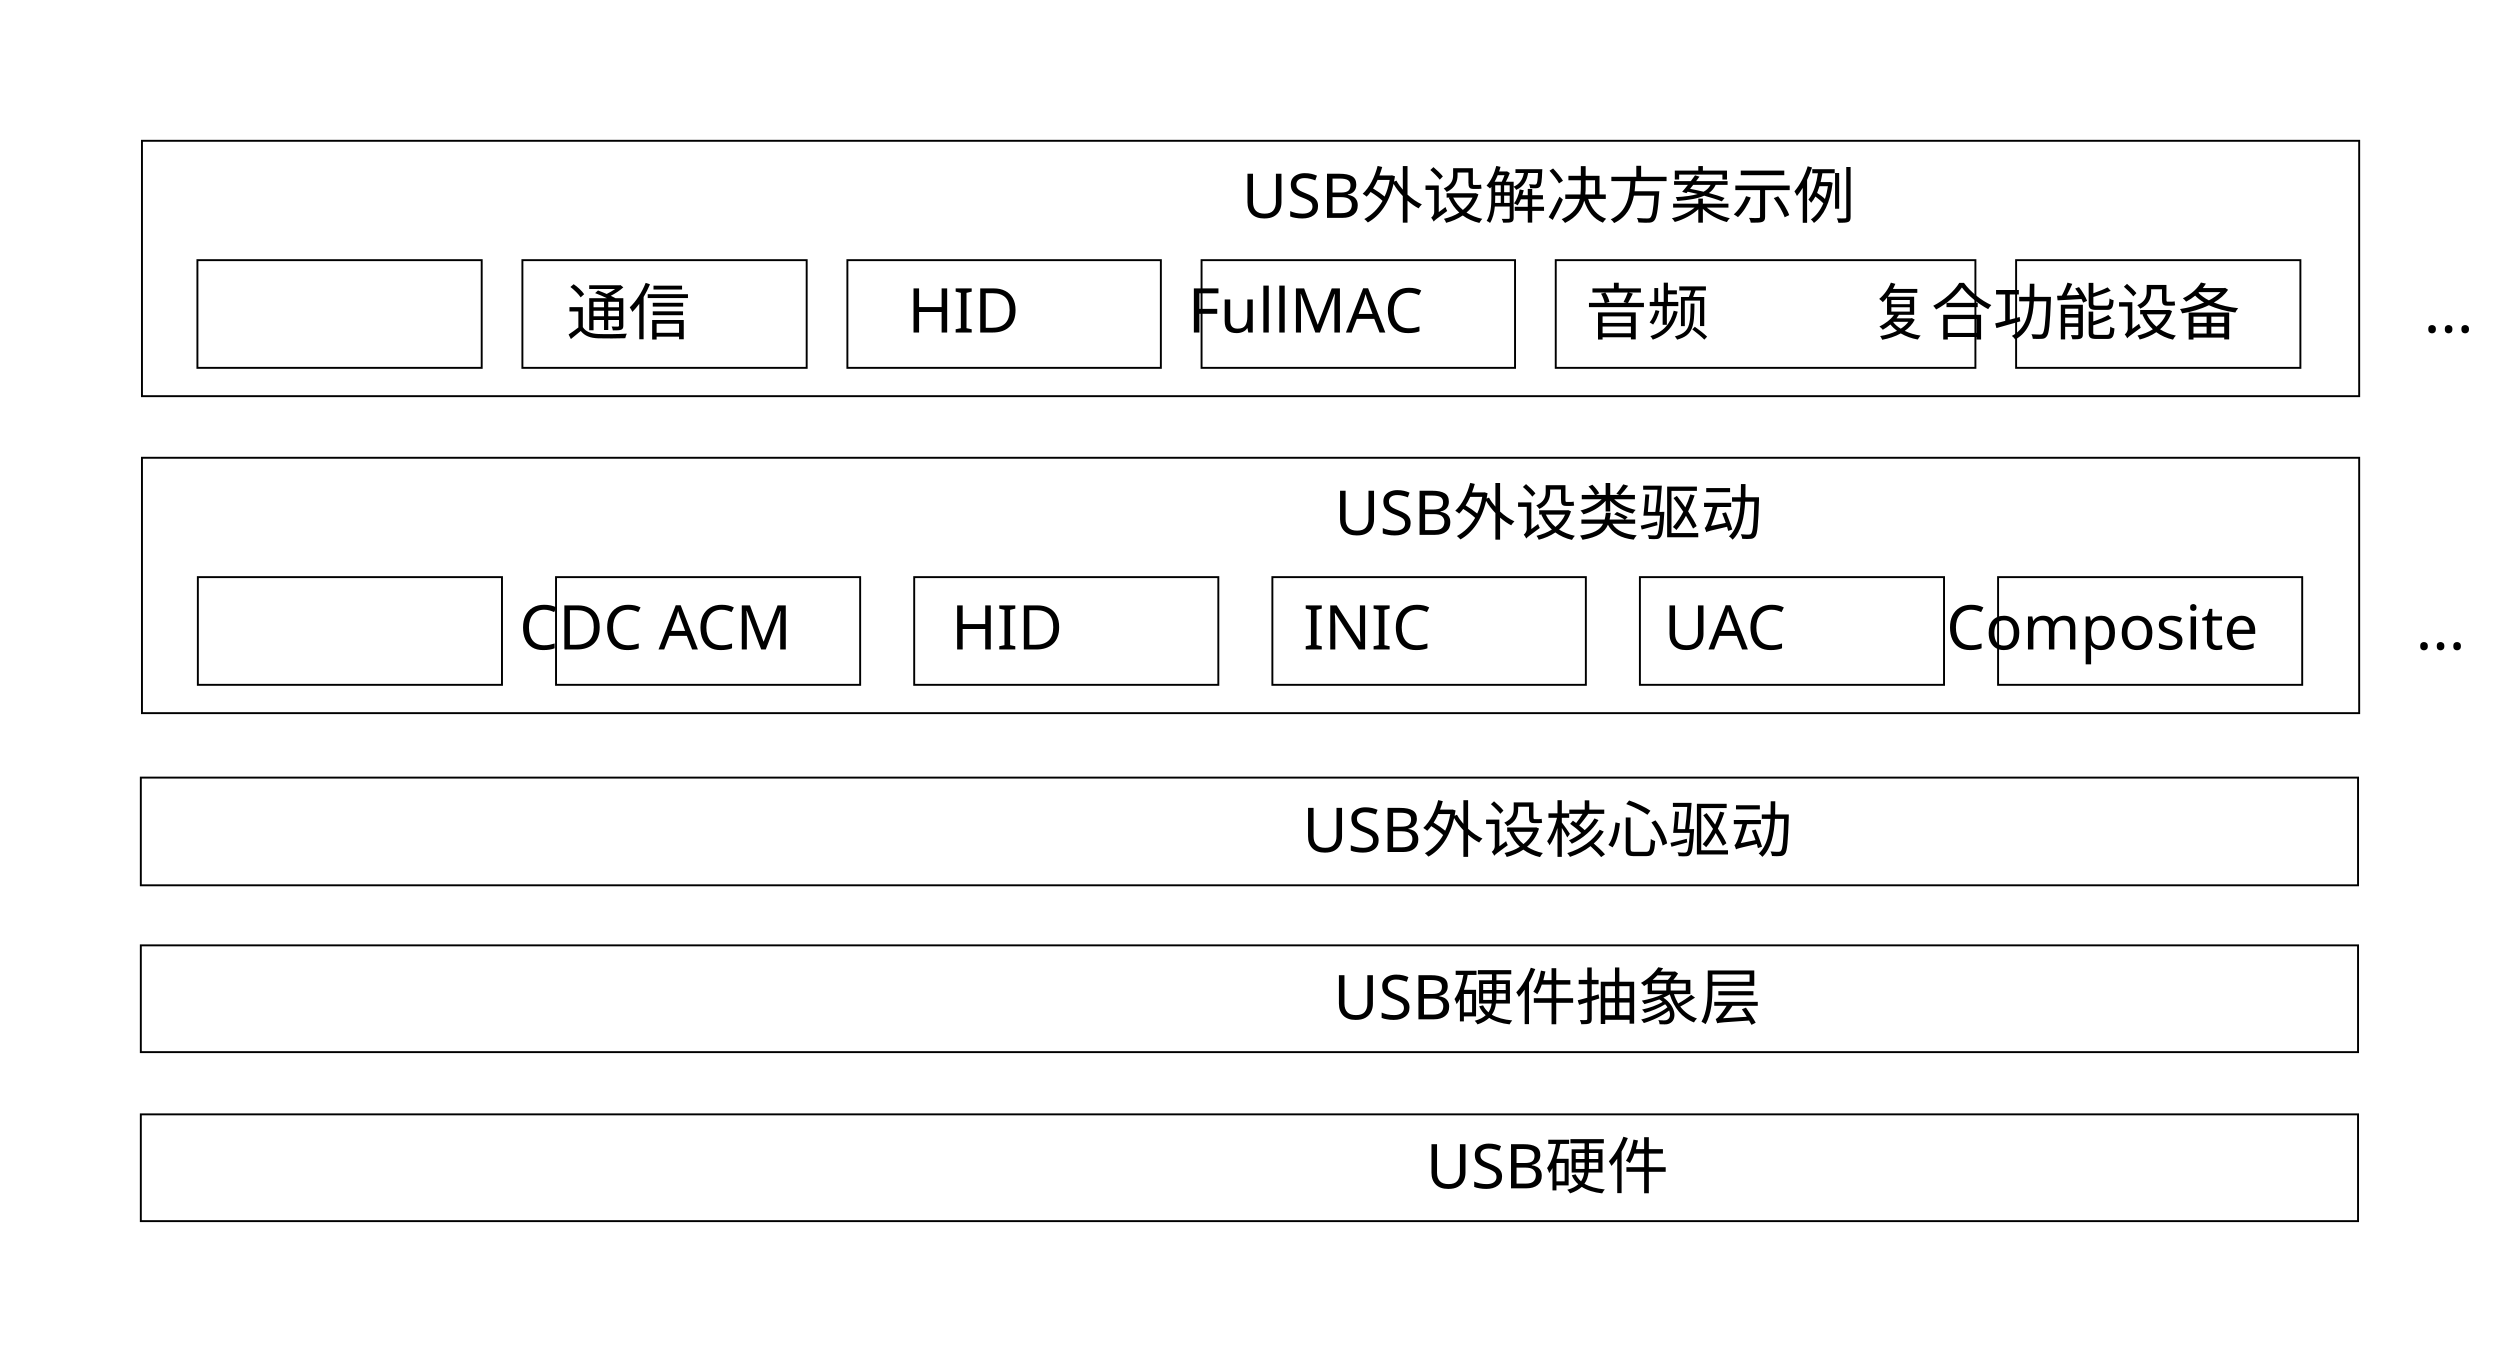
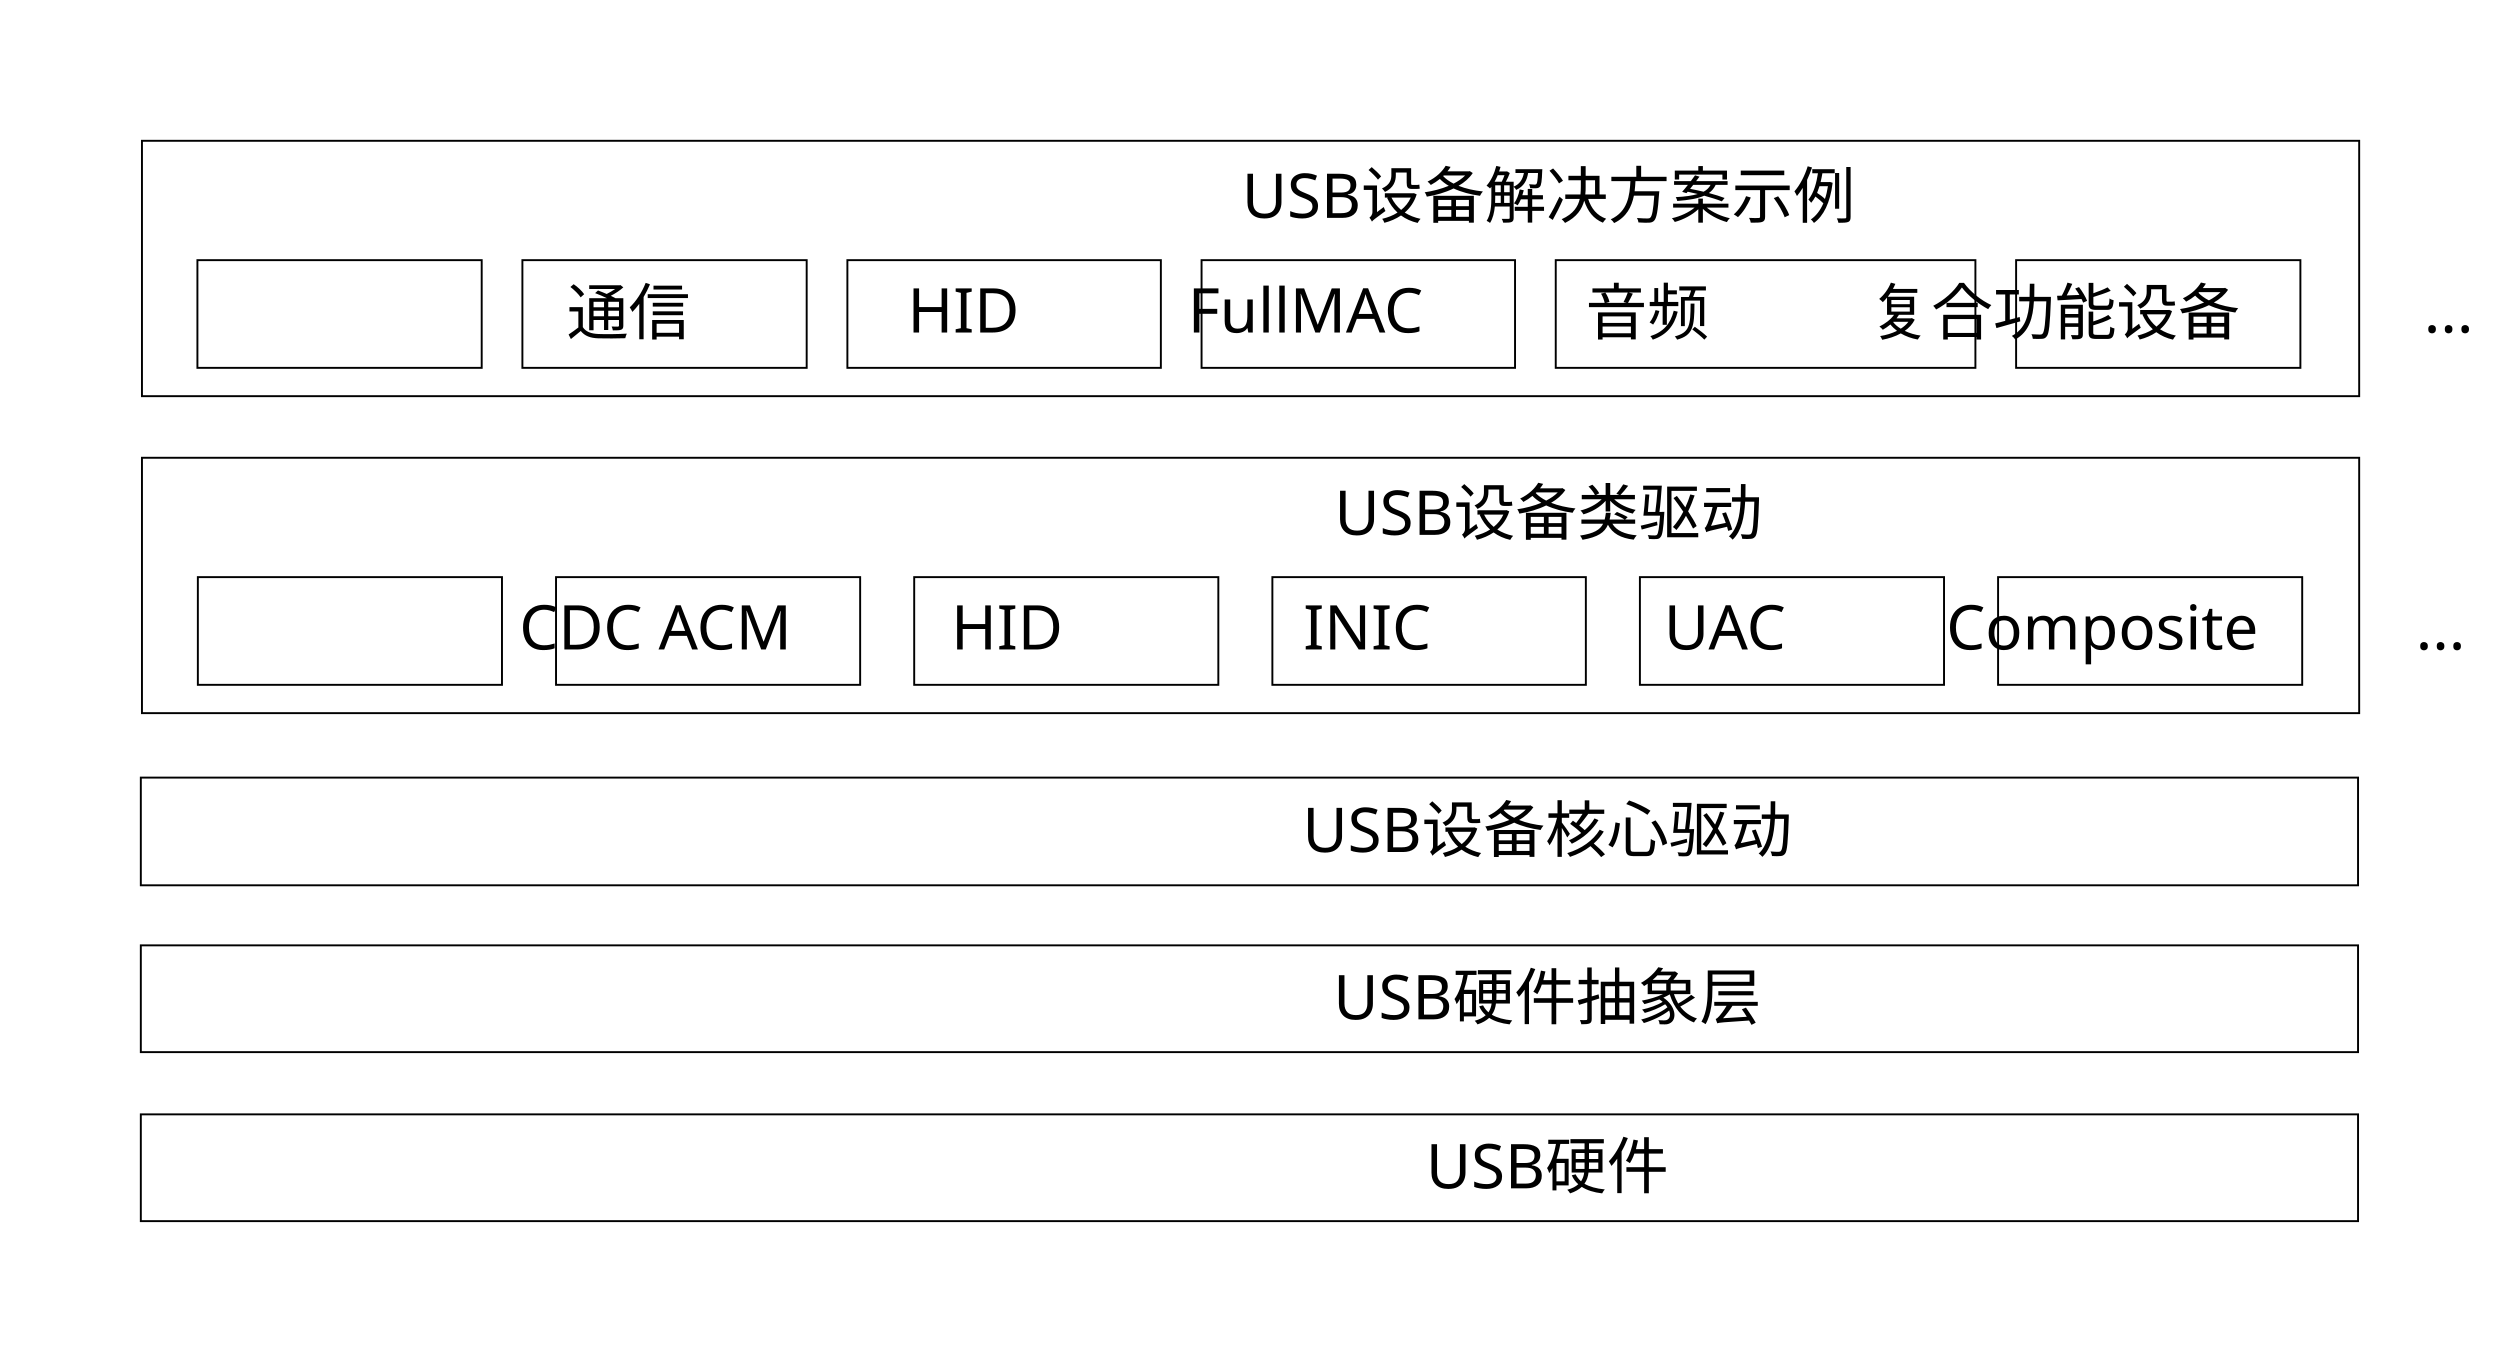
<svg xmlns="http://www.w3.org/2000/svg" xmlns:ns1="http://schemas.microsoft.com/visio/2003/SVGExtensions/" width="4.501in" height="2.452in" viewBox="0 0 324.045 176.533" xml:space="preserve" color-interpolation-filters="sRGB" class="st5">
  <ns1:documentProperties ns1:langID="2052" ns1:metric="true" ns1:viewMarkup="false">
    <ns1:userDefs>
      <ns1:ud ns1:nameU="msvSubprocessMaster" ns1:prompt="" ns1:val="VT4(Rectangle)" />
      <ns1:ud ns1:nameU="msvNoAutoConnect" ns1:val="VT0(1):26" />
    </ns1:userDefs>
  </ns1:documentProperties>
  <style type="text/css">
	
		.st1 {fill:none;stroke:#000000;stroke-width:0.25}
		.st2 {fill:#000000;font-family:Calibri;font-size:0.667em}
		.st3 {font-family:黑体;font-size:1em}
		.st4 {fill:#000000;font-family:黑体;font-size:0.667em}
		.st5 {fill:none;fill-rule:evenodd;font-size:12px;overflow:visible;stroke-linecap:square;stroke-miterlimit:3}
	
	</style>
  <g ns1:mID="0" ns1:index="1" ns1:groupContext="foregroundPage">
    <ns1:userDefs>
      <ns1:ud ns1:nameU="msvThemeOrder" ns1:val="VT0(0):26" />
    </ns1:userDefs>
    <ns1:pageProperties ns1:drawingScale="0.0393701" ns1:pageScale="0.0393701" ns1:drawingUnits="24" ns1:shadowOffsetX="8.50394" ns1:shadowOffsetY="-8.50394" />
    <ns1:layer ns1:name="流程图" ns1:index="0" />
    <g id="shape48-1" ns1:mID="48" ns1:groupContext="shape" ns1:layerMember="0" transform="translate(18.25,-61.7796)">
      <ns1:custProps>
        <ns1:cp ns1:nameU="Cost" ns1:lbl="成本" ns1:prompt="" ns1:type="7" ns1:format="@" ns1:sortKey="" ns1:invis="false" ns1:ask="false" ns1:langID="2052" ns1:cal="0" />
        <ns1:cp ns1:nameU="ProcessNumber" ns1:lbl="进程编号" ns1:prompt="" ns1:type="2" ns1:format="" ns1:sortKey="" ns1:invis="false" ns1:ask="false" ns1:langID="2052" ns1:cal="0" />
        <ns1:cp ns1:nameU="Owner" ns1:lbl="所有者" ns1:prompt="" ns1:type="0" ns1:format="" ns1:sortKey="" ns1:invis="false" ns1:ask="false" ns1:langID="2052" ns1:cal="0" />
        <ns1:cp ns1:nameU="Function" ns1:lbl="函数" ns1:prompt="" ns1:type="0" ns1:format="" ns1:sortKey="" ns1:invis="false" ns1:ask="false" ns1:langID="2052" ns1:cal="0" ns1:val="VT4()" />
        <ns1:cp ns1:nameU="StartDate" ns1:lbl="开始日期" ns1:prompt="" ns1:type="5" ns1:format="" ns1:sortKey="" ns1:invis="false" ns1:ask="false" ns1:langID="2052" ns1:cal="0" />
        <ns1:cp ns1:nameU="EndDate" ns1:lbl="结束日期" ns1:prompt="" ns1:type="5" ns1:format="" ns1:sortKey="" ns1:invis="false" ns1:ask="false" ns1:langID="2052" ns1:cal="0" />
        <ns1:cp ns1:nameU="Status" ns1:lbl="状态" ns1:prompt="" ns1:type="4" ns1:format=";未开始;进行中;已完成;已推迟;正在等待输入" ns1:sortKey="" ns1:invis="false" ns1:ask="false" ns1:langID="2052" ns1:cal="0" ns1:val="VT4()" />
      </ns1:custProps>
      <ns1:userDefs>
        <ns1:ud ns1:nameU="visVersion" ns1:prompt="" ns1:val="VT0(15):26" />
        <ns1:ud ns1:nameU="DefaultWidth" ns1:prompt="" ns1:val="VT0(0.98425196850394):24" />
        <ns1:ud ns1:nameU="DefaultHeight" ns1:prompt="" ns1:val="VT0(0.59055118110236):24" />
        <ns1:ud ns1:nameU="ResizeTxtHeight" ns1:prompt="" ns1:val="VT0(0.59055118110236):24" />
      </ns1:userDefs>
      <ns1:textBlock ns1:margins="rect(2,2,2,2)" ns1:tabSpace="42.5197" />
      <ns1:textRect cx="143.699" cy="169.553" width="287.4" height="13.96" />
      <rect x="0" y="162.573" width="287.398" height="13.96" class="st1" />
      <text x="113.12" y="172.22" class="st2" ns1:langID="2052">
        <ns1:paragraph ns1:horizAlign="1" />
-         <ns1:tabList />USB<tspan class="st3">外设核心驱动</tspan>
+         <ns1:tabList />USB<tspan class="st3">设备核心驱动</tspan>
      </text>
    </g>
    <g id="shape49-5" ns1:mID="49" ns1:groupContext="shape" ns1:layerMember="0" transform="translate(25.6424,-87.7653)">
      <ns1:custProps>
        <ns1:cp ns1:nameU="Cost" ns1:lbl="成本" ns1:prompt="" ns1:type="7" ns1:format="@" ns1:sortKey="" ns1:invis="false" ns1:ask="false" ns1:langID="2052" ns1:cal="0" />
        <ns1:cp ns1:nameU="ProcessNumber" ns1:lbl="进程编号" ns1:prompt="" ns1:type="2" ns1:format="" ns1:sortKey="" ns1:invis="false" ns1:ask="false" ns1:langID="2052" ns1:cal="0" />
        <ns1:cp ns1:nameU="Owner" ns1:lbl="所有者" ns1:prompt="" ns1:type="0" ns1:format="" ns1:sortKey="" ns1:invis="false" ns1:ask="false" ns1:langID="2052" ns1:cal="0" />
        <ns1:cp ns1:nameU="Function" ns1:lbl="函数" ns1:prompt="" ns1:type="0" ns1:format="" ns1:sortKey="" ns1:invis="false" ns1:ask="false" ns1:langID="2052" ns1:cal="0" ns1:val="VT4()" />
        <ns1:cp ns1:nameU="StartDate" ns1:lbl="开始日期" ns1:prompt="" ns1:type="5" ns1:format="" ns1:sortKey="" ns1:invis="false" ns1:ask="false" ns1:langID="2052" ns1:cal="0" />
        <ns1:cp ns1:nameU="EndDate" ns1:lbl="结束日期" ns1:prompt="" ns1:type="5" ns1:format="" ns1:sortKey="" ns1:invis="false" ns1:ask="false" ns1:langID="2052" ns1:cal="0" />
        <ns1:cp ns1:nameU="Status" ns1:lbl="状态" ns1:prompt="" ns1:type="4" ns1:format=";未开始;进行中;已完成;已推迟;正在等待输入" ns1:sortKey="" ns1:invis="false" ns1:ask="false" ns1:langID="2052" ns1:cal="0" ns1:val="VT4()" />
      </ns1:custProps>
      <ns1:userDefs>
        <ns1:ud ns1:nameU="visVersion" ns1:prompt="" ns1:val="VT0(15):26" />
        <ns1:ud ns1:nameU="DefaultWidth" ns1:prompt="" ns1:val="VT0(0.98425196850394):24" />
        <ns1:ud ns1:nameU="DefaultHeight" ns1:prompt="" ns1:val="VT0(0.59055118110236):24" />
        <ns1:ud ns1:nameU="ResizeTxtHeight" ns1:prompt="" ns1:val="VT0(0.59055118110236):24" />
      </ns1:userDefs>
      <ns1:textBlock ns1:margins="rect(2,2,2,2)" ns1:tabSpace="42.5197" />
      <ns1:textRect cx="19.71" cy="169.553" width="39.43" height="13.96" />
      <rect x="0" y="162.573" width="39.421" height="13.96" class="st1" />
      <text x="4.21" y="171.95" class="st2" ns1:langID="2052">
        <ns1:paragraph ns1:horizAlign="1" />
        <ns1:tabList />CDC ACM</text>
    </g>
    <g id="shape50-8" ns1:mID="50" ns1:groupContext="shape" ns1:layerMember="0" transform="translate(72.0693,-87.7653)">
      <ns1:custProps>
        <ns1:cp ns1:nameU="Cost" ns1:lbl="成本" ns1:prompt="" ns1:type="7" ns1:format="@" ns1:sortKey="" ns1:invis="false" ns1:ask="false" ns1:langID="2052" ns1:cal="0" />
        <ns1:cp ns1:nameU="ProcessNumber" ns1:lbl="进程编号" ns1:prompt="" ns1:type="2" ns1:format="" ns1:sortKey="" ns1:invis="false" ns1:ask="false" ns1:langID="2052" ns1:cal="0" />
        <ns1:cp ns1:nameU="Owner" ns1:lbl="所有者" ns1:prompt="" ns1:type="0" ns1:format="" ns1:sortKey="" ns1:invis="false" ns1:ask="false" ns1:langID="2052" ns1:cal="0" />
        <ns1:cp ns1:nameU="Function" ns1:lbl="函数" ns1:prompt="" ns1:type="0" ns1:format="" ns1:sortKey="" ns1:invis="false" ns1:ask="false" ns1:langID="2052" ns1:cal="0" ns1:val="VT4()" />
        <ns1:cp ns1:nameU="StartDate" ns1:lbl="开始日期" ns1:prompt="" ns1:type="5" ns1:format="" ns1:sortKey="" ns1:invis="false" ns1:ask="false" ns1:langID="2052" ns1:cal="0" />
        <ns1:cp ns1:nameU="EndDate" ns1:lbl="结束日期" ns1:prompt="" ns1:type="5" ns1:format="" ns1:sortKey="" ns1:invis="false" ns1:ask="false" ns1:langID="2052" ns1:cal="0" />
        <ns1:cp ns1:nameU="Status" ns1:lbl="状态" ns1:prompt="" ns1:type="4" ns1:format=";未开始;进行中;已完成;已推迟;正在等待输入" ns1:sortKey="" ns1:invis="false" ns1:ask="false" ns1:langID="2052" ns1:cal="0" ns1:val="VT4()" />
      </ns1:custProps>
      <ns1:userDefs>
        <ns1:ud ns1:nameU="visVersion" ns1:prompt="" ns1:val="VT0(15):26" />
        <ns1:ud ns1:nameU="DefaultWidth" ns1:prompt="" ns1:val="VT0(0.98425196850394):24" />
        <ns1:ud ns1:nameU="DefaultHeight" ns1:prompt="" ns1:val="VT0(0.59055118110236):24" />
        <ns1:ud ns1:nameU="ResizeTxtHeight" ns1:prompt="" ns1:val="VT0(0.59055118110236):24" />
      </ns1:userDefs>
      <ns1:textBlock ns1:margins="rect(2,2,2,2)" ns1:tabSpace="42.5197" />
      <ns1:textRect cx="19.71" cy="169.553" width="39.43" height="13.96" />
      <rect x="0" y="162.573" width="39.421" height="13.96" class="st1" />
      <text x="13.75" y="171.95" class="st2" ns1:langID="2052">
        <ns1:paragraph ns1:horizAlign="1" />
        <ns1:tabList />HID</text>
    </g>
    <g id="shape51-11" ns1:mID="51" ns1:groupContext="shape" ns1:layerMember="0" transform="translate(118.496,-87.7653)">
      <ns1:custProps>
        <ns1:cp ns1:nameU="Cost" ns1:lbl="成本" ns1:prompt="" ns1:type="7" ns1:format="@" ns1:sortKey="" ns1:invis="false" ns1:ask="false" ns1:langID="2052" ns1:cal="0" />
        <ns1:cp ns1:nameU="ProcessNumber" ns1:lbl="进程编号" ns1:prompt="" ns1:type="2" ns1:format="" ns1:sortKey="" ns1:invis="false" ns1:ask="false" ns1:langID="2052" ns1:cal="0" />
        <ns1:cp ns1:nameU="Owner" ns1:lbl="所有者" ns1:prompt="" ns1:type="0" ns1:format="" ns1:sortKey="" ns1:invis="false" ns1:ask="false" ns1:langID="2052" ns1:cal="0" />
        <ns1:cp ns1:nameU="Function" ns1:lbl="函数" ns1:prompt="" ns1:type="0" ns1:format="" ns1:sortKey="" ns1:invis="false" ns1:ask="false" ns1:langID="2052" ns1:cal="0" ns1:val="VT4()" />
        <ns1:cp ns1:nameU="StartDate" ns1:lbl="开始日期" ns1:prompt="" ns1:type="5" ns1:format="" ns1:sortKey="" ns1:invis="false" ns1:ask="false" ns1:langID="2052" ns1:cal="0" />
        <ns1:cp ns1:nameU="EndDate" ns1:lbl="结束日期" ns1:prompt="" ns1:type="5" ns1:format="" ns1:sortKey="" ns1:invis="false" ns1:ask="false" ns1:langID="2052" ns1:cal="0" />
        <ns1:cp ns1:nameU="Status" ns1:lbl="状态" ns1:prompt="" ns1:type="4" ns1:format=";未开始;进行中;已完成;已推迟;正在等待输入" ns1:sortKey="" ns1:invis="false" ns1:ask="false" ns1:langID="2052" ns1:cal="0" ns1:val="VT4()" />
      </ns1:custProps>
      <ns1:userDefs>
        <ns1:ud ns1:nameU="visVersion" ns1:prompt="" ns1:val="VT0(15):26" />
        <ns1:ud ns1:nameU="DefaultWidth" ns1:prompt="" ns1:val="VT0(0.98425196850394):24" />
        <ns1:ud ns1:nameU="DefaultHeight" ns1:prompt="" ns1:val="VT0(0.59055118110236):24" />
        <ns1:ud ns1:nameU="ResizeTxtHeight" ns1:prompt="" ns1:val="VT0(0.59055118110236):24" />
      </ns1:userDefs>
      <ns1:textBlock ns1:margins="rect(2,2,2,2)" ns1:tabSpace="42.5197" />
      <ns1:textRect cx="19.71" cy="169.553" width="39.43" height="13.96" />
      <rect x="0" y="162.573" width="39.421" height="13.96" class="st1" />
      <text x="12.98" y="171.95" class="st2" ns1:langID="2052">
        <ns1:paragraph ns1:horizAlign="1" />
        <ns1:tabList />INIC</text>
    </g>
    <g id="shape52-14" ns1:mID="52" ns1:groupContext="shape" ns1:layerMember="0" transform="translate(18.25,-40.1565)">
      <ns1:custProps>
        <ns1:cp ns1:nameU="Cost" ns1:lbl="成本" ns1:prompt="" ns1:type="7" ns1:format="@" ns1:sortKey="" ns1:invis="false" ns1:ask="false" ns1:langID="2052" ns1:cal="0" />
        <ns1:cp ns1:nameU="ProcessNumber" ns1:lbl="进程编号" ns1:prompt="" ns1:type="2" ns1:format="" ns1:sortKey="" ns1:invis="false" ns1:ask="false" ns1:langID="2052" ns1:cal="0" />
        <ns1:cp ns1:nameU="Owner" ns1:lbl="所有者" ns1:prompt="" ns1:type="0" ns1:format="" ns1:sortKey="" ns1:invis="false" ns1:ask="false" ns1:langID="2052" ns1:cal="0" />
        <ns1:cp ns1:nameU="Function" ns1:lbl="函数" ns1:prompt="" ns1:type="0" ns1:format="" ns1:sortKey="" ns1:invis="false" ns1:ask="false" ns1:langID="2052" ns1:cal="0" ns1:val="VT4()" />
        <ns1:cp ns1:nameU="StartDate" ns1:lbl="开始日期" ns1:prompt="" ns1:type="5" ns1:format="" ns1:sortKey="" ns1:invis="false" ns1:ask="false" ns1:langID="2052" ns1:cal="0" />
        <ns1:cp ns1:nameU="EndDate" ns1:lbl="结束日期" ns1:prompt="" ns1:type="5" ns1:format="" ns1:sortKey="" ns1:invis="false" ns1:ask="false" ns1:langID="2052" ns1:cal="0" />
        <ns1:cp ns1:nameU="Status" ns1:lbl="状态" ns1:prompt="" ns1:type="4" ns1:format=";未开始;进行中;已完成;已推迟;正在等待输入" ns1:sortKey="" ns1:invis="false" ns1:ask="false" ns1:langID="2052" ns1:cal="0" ns1:val="VT4()" />
      </ns1:custProps>
      <ns1:userDefs>
        <ns1:ud ns1:nameU="visVersion" ns1:prompt="" ns1:val="VT0(15):26" />
        <ns1:ud ns1:nameU="DefaultWidth" ns1:prompt="" ns1:val="VT0(0.98425196850394):24" />
        <ns1:ud ns1:nameU="DefaultHeight" ns1:prompt="" ns1:val="VT0(0.59055118110236):24" />
        <ns1:ud ns1:nameU="ResizeTxtHeight" ns1:prompt="" ns1:val="VT0(0.59055118110236):24" />
      </ns1:userDefs>
      <ns1:textBlock ns1:margins="rect(2,2,2,2)" ns1:tabSpace="42.5197" />
      <ns1:textRect cx="143.699" cy="169.613" width="287.4" height="13.84" />
      <rect x="0" y="162.694" width="287.398" height="13.84" class="st1" />
      <text x="117.12" y="172.28" class="st2" ns1:langID="2052">
        <ns1:paragraph ns1:horizAlign="1" />
        <ns1:tabList />USB<tspan class="st3">硬件抽象层</tspan>
      </text>
    </g>
    <g id="shape53-18" ns1:mID="53" ns1:groupContext="shape" ns1:layerMember="0" transform="translate(18.25,-18.25)">
      <ns1:custProps>
        <ns1:cp ns1:nameU="Cost" ns1:lbl="成本" ns1:prompt="" ns1:type="7" ns1:format="@" ns1:sortKey="" ns1:invis="false" ns1:ask="false" ns1:langID="2052" ns1:cal="0" />
        <ns1:cp ns1:nameU="ProcessNumber" ns1:lbl="进程编号" ns1:prompt="" ns1:type="2" ns1:format="" ns1:sortKey="" ns1:invis="false" ns1:ask="false" ns1:langID="2052" ns1:cal="0" />
        <ns1:cp ns1:nameU="Owner" ns1:lbl="所有者" ns1:prompt="" ns1:type="0" ns1:format="" ns1:sortKey="" ns1:invis="false" ns1:ask="false" ns1:langID="2052" ns1:cal="0" />
        <ns1:cp ns1:nameU="Function" ns1:lbl="函数" ns1:prompt="" ns1:type="0" ns1:format="" ns1:sortKey="" ns1:invis="false" ns1:ask="false" ns1:langID="2052" ns1:cal="0" ns1:val="VT4()" />
        <ns1:cp ns1:nameU="StartDate" ns1:lbl="开始日期" ns1:prompt="" ns1:type="5" ns1:format="" ns1:sortKey="" ns1:invis="false" ns1:ask="false" ns1:langID="2052" ns1:cal="0" />
        <ns1:cp ns1:nameU="EndDate" ns1:lbl="结束日期" ns1:prompt="" ns1:type="5" ns1:format="" ns1:sortKey="" ns1:invis="false" ns1:ask="false" ns1:langID="2052" ns1:cal="0" />
        <ns1:cp ns1:nameU="Status" ns1:lbl="状态" ns1:prompt="" ns1:type="4" ns1:format=";未开始;进行中;已完成;已推迟;正在等待输入" ns1:sortKey="" ns1:invis="false" ns1:ask="false" ns1:langID="2052" ns1:cal="0" ns1:val="VT4()" />
      </ns1:custProps>
      <ns1:userDefs>
        <ns1:ud ns1:nameU="visVersion" ns1:prompt="" ns1:val="VT0(15):26" />
        <ns1:ud ns1:nameU="DefaultWidth" ns1:prompt="" ns1:val="VT0(0.98425196850394):24" />
        <ns1:ud ns1:nameU="DefaultHeight" ns1:prompt="" ns1:val="VT0(0.59055118110236):24" />
        <ns1:ud ns1:nameU="ResizeTxtHeight" ns1:prompt="" ns1:val="VT0(0.59055118110236):24" />
      </ns1:userDefs>
      <ns1:textBlock ns1:margins="rect(2,2,2,2)" ns1:tabSpace="42.5197" />
      <ns1:textRect cx="143.699" cy="169.613" width="287.4" height="13.84" />
      <rect x="0" y="162.694" width="287.398" height="13.84" class="st1" />
      <text x="129.12" y="172.28" class="st2" ns1:langID="2052">
        <ns1:paragraph ns1:horizAlign="1" />
        <ns1:tabList />USB<tspan class="st3">硬件</tspan>
      </text>
    </g>
    <g id="shape54-22" ns1:mID="54" ns1:groupContext="shape" ns1:layerMember="0" transform="translate(164.923,-87.7653)">
      <ns1:custProps>
        <ns1:cp ns1:nameU="Cost" ns1:lbl="成本" ns1:prompt="" ns1:type="7" ns1:format="@" ns1:sortKey="" ns1:invis="false" ns1:ask="false" ns1:langID="2052" ns1:cal="0" />
        <ns1:cp ns1:nameU="ProcessNumber" ns1:lbl="进程编号" ns1:prompt="" ns1:type="2" ns1:format="" ns1:sortKey="" ns1:invis="false" ns1:ask="false" ns1:langID="2052" ns1:cal="0" />
        <ns1:cp ns1:nameU="Owner" ns1:lbl="所有者" ns1:prompt="" ns1:type="0" ns1:format="" ns1:sortKey="" ns1:invis="false" ns1:ask="false" ns1:langID="2052" ns1:cal="0" />
        <ns1:cp ns1:nameU="Function" ns1:lbl="函数" ns1:prompt="" ns1:type="0" ns1:format="" ns1:sortKey="" ns1:invis="false" ns1:ask="false" ns1:langID="2052" ns1:cal="0" ns1:val="VT4()" />
        <ns1:cp ns1:nameU="StartDate" ns1:lbl="开始日期" ns1:prompt="" ns1:type="5" ns1:format="" ns1:sortKey="" ns1:invis="false" ns1:ask="false" ns1:langID="2052" ns1:cal="0" />
        <ns1:cp ns1:nameU="EndDate" ns1:lbl="结束日期" ns1:prompt="" ns1:type="5" ns1:format="" ns1:sortKey="" ns1:invis="false" ns1:ask="false" ns1:langID="2052" ns1:cal="0" />
        <ns1:cp ns1:nameU="Status" ns1:lbl="状态" ns1:prompt="" ns1:type="4" ns1:format=";未开始;进行中;已完成;已推迟;正在等待输入" ns1:sortKey="" ns1:invis="false" ns1:ask="false" ns1:langID="2052" ns1:cal="0" ns1:val="VT4()" />
      </ns1:custProps>
      <ns1:userDefs>
        <ns1:ud ns1:nameU="visVersion" ns1:prompt="" ns1:val="VT0(15):26" />
        <ns1:ud ns1:nameU="DefaultWidth" ns1:prompt="" ns1:val="VT0(0.98425196850394):24" />
        <ns1:ud ns1:nameU="DefaultHeight" ns1:prompt="" ns1:val="VT0(0.59055118110236):24" />
        <ns1:ud ns1:nameU="ResizeTxtHeight" ns1:prompt="" ns1:val="VT0(0.59055118110236):24" />
      </ns1:userDefs>
      <ns1:textBlock ns1:margins="rect(2,2,2,2)" ns1:tabSpace="42.5197" />
      <ns1:textRect cx="20.317" cy="169.553" width="40.64" height="13.96" />
      <rect x="0" y="162.573" width="40.633" height="13.96" class="st1" />
      <text x="13.3" y="171.95" class="st2" ns1:langID="2052">
        <ns1:paragraph ns1:horizAlign="1" />
        <ns1:tabList />UAC</text>
    </g>
    <g id="shape55-25" ns1:mID="55" ns1:groupContext="shape" ns1:layerMember="0" transform="translate(212.562,-87.7653)">
      <ns1:custProps>
        <ns1:cp ns1:nameU="Cost" ns1:lbl="成本" ns1:prompt="" ns1:type="7" ns1:format="@" ns1:sortKey="" ns1:invis="false" ns1:ask="false" ns1:langID="2052" ns1:cal="0" />
        <ns1:cp ns1:nameU="ProcessNumber" ns1:lbl="进程编号" ns1:prompt="" ns1:type="2" ns1:format="" ns1:sortKey="" ns1:invis="false" ns1:ask="false" ns1:langID="2052" ns1:cal="0" />
        <ns1:cp ns1:nameU="Owner" ns1:lbl="所有者" ns1:prompt="" ns1:type="0" ns1:format="" ns1:sortKey="" ns1:invis="false" ns1:ask="false" ns1:langID="2052" ns1:cal="0" />
        <ns1:cp ns1:nameU="Function" ns1:lbl="函数" ns1:prompt="" ns1:type="0" ns1:format="" ns1:sortKey="" ns1:invis="false" ns1:ask="false" ns1:langID="2052" ns1:cal="0" ns1:val="VT4()" />
        <ns1:cp ns1:nameU="StartDate" ns1:lbl="开始日期" ns1:prompt="" ns1:type="5" ns1:format="" ns1:sortKey="" ns1:invis="false" ns1:ask="false" ns1:langID="2052" ns1:cal="0" />
        <ns1:cp ns1:nameU="EndDate" ns1:lbl="结束日期" ns1:prompt="" ns1:type="5" ns1:format="" ns1:sortKey="" ns1:invis="false" ns1:ask="false" ns1:langID="2052" ns1:cal="0" />
        <ns1:cp ns1:nameU="Status" ns1:lbl="状态" ns1:prompt="" ns1:type="4" ns1:format=";未开始;进行中;已完成;已推迟;正在等待输入" ns1:sortKey="" ns1:invis="false" ns1:ask="false" ns1:langID="2052" ns1:cal="0" ns1:val="VT4()" />
      </ns1:custProps>
      <ns1:userDefs>
        <ns1:ud ns1:nameU="visVersion" ns1:prompt="" ns1:val="VT0(15):26" />
        <ns1:ud ns1:nameU="DefaultWidth" ns1:prompt="" ns1:val="VT0(0.98425196850394):24" />
        <ns1:ud ns1:nameU="DefaultHeight" ns1:prompt="" ns1:val="VT0(0.59055118110236):24" />
        <ns1:ud ns1:nameU="ResizeTxtHeight" ns1:prompt="" ns1:val="VT0(0.59055118110236):24" />
      </ns1:userDefs>
      <ns1:textBlock ns1:margins="rect(2,2,2,2)" ns1:tabSpace="42.5197" />
      <ns1:textRect cx="19.71" cy="169.553" width="39.43" height="13.96" />
      <rect x="0" y="162.573" width="39.421" height="13.96" class="st1" />
      <text x="2.25" y="171.95" class="st2" ns1:langID="2052">
        <ns1:paragraph ns1:horizAlign="1" />
        <ns1:tabList />Composite</text>
    </g>
    <g id="shape56-28" ns1:mID="56" ns1:groupContext="shape" ns1:layerMember="0" transform="translate(18.3971,-84.0945)">
      <ns1:custProps>
        <ns1:cp ns1:nameU="Cost" ns1:lbl="成本" ns1:prompt="" ns1:type="7" ns1:format="@" ns1:sortKey="" ns1:invis="false" ns1:ask="false" ns1:langID="2052" ns1:cal="0" />
        <ns1:cp ns1:nameU="ProcessNumber" ns1:lbl="进程编号" ns1:prompt="" ns1:type="2" ns1:format="" ns1:sortKey="" ns1:invis="false" ns1:ask="false" ns1:langID="2052" ns1:cal="0" />
        <ns1:cp ns1:nameU="Owner" ns1:lbl="所有者" ns1:prompt="" ns1:type="0" ns1:format="" ns1:sortKey="" ns1:invis="false" ns1:ask="false" ns1:langID="2052" ns1:cal="0" />
        <ns1:cp ns1:nameU="Function" ns1:lbl="函数" ns1:prompt="" ns1:type="0" ns1:format="" ns1:sortKey="" ns1:invis="false" ns1:ask="false" ns1:langID="2052" ns1:cal="0" ns1:val="VT4()" />
        <ns1:cp ns1:nameU="StartDate" ns1:lbl="开始日期" ns1:prompt="" ns1:type="5" ns1:format="" ns1:sortKey="" ns1:invis="false" ns1:ask="false" ns1:langID="2052" ns1:cal="0" />
        <ns1:cp ns1:nameU="EndDate" ns1:lbl="结束日期" ns1:prompt="" ns1:type="5" ns1:format="" ns1:sortKey="" ns1:invis="false" ns1:ask="false" ns1:langID="2052" ns1:cal="0" />
        <ns1:cp ns1:nameU="Status" ns1:lbl="状态" ns1:prompt="" ns1:type="4" ns1:format=";未开始;进行中;已完成;已推迟;正在等待输入" ns1:sortKey="" ns1:invis="false" ns1:ask="false" ns1:langID="2052" ns1:cal="0" ns1:val="VT4()" />
      </ns1:custProps>
      <ns1:userDefs>
        <ns1:ud ns1:nameU="visVersion" ns1:prompt="" ns1:val="VT0(15):26" />
        <ns1:ud ns1:nameU="DefaultWidth" ns1:prompt="" ns1:val="VT0(0.98425196850394):24" />
        <ns1:ud ns1:nameU="DefaultHeight" ns1:prompt="" ns1:val="VT0(0.59055118110236):24" />
        <ns1:ud ns1:nameU="ResizeTxtHeight" ns1:prompt="" ns1:val="VT0(0.59055118110236):24" />
      </ns1:userDefs>
      <ns1:textBlock ns1:margins="rect(2,2,2,2)" ns1:tabSpace="42.5197" ns1:verticalAlign="0" />
      <ns1:textRect cx="143.699" cy="159.982" width="287.4" height="33.102" />
      <rect x="0" y="143.431" width="287.398" height="33.102" class="st1" />
      <text x="117.12" y="153.42" class="st2" ns1:langID="2052">
        <ns1:paragraph ns1:horizAlign="1" />
-         <ns1:tabList />USB<tspan class="st3">外设类驱动</tspan>
+         <ns1:tabList />USB<tspan class="st3">设备类驱动</tspan>
      </text>
    </g>
    <g id="shape57-32" ns1:mID="57" ns1:groupContext="shape" ns1:layerMember="0" transform="translate(25.5855,-128.852)">
      <ns1:custProps>
        <ns1:cp ns1:nameU="Cost" ns1:lbl="成本" ns1:prompt="" ns1:type="7" ns1:format="@" ns1:sortKey="" ns1:invis="false" ns1:ask="false" ns1:langID="2052" ns1:cal="0" />
        <ns1:cp ns1:nameU="ProcessNumber" ns1:lbl="进程编号" ns1:prompt="" ns1:type="2" ns1:format="" ns1:sortKey="" ns1:invis="false" ns1:ask="false" ns1:langID="2052" ns1:cal="0" />
        <ns1:cp ns1:nameU="Owner" ns1:lbl="所有者" ns1:prompt="" ns1:type="0" ns1:format="" ns1:sortKey="" ns1:invis="false" ns1:ask="false" ns1:langID="2052" ns1:cal="0" />
        <ns1:cp ns1:nameU="Function" ns1:lbl="函数" ns1:prompt="" ns1:type="0" ns1:format="" ns1:sortKey="" ns1:invis="false" ns1:ask="false" ns1:langID="2052" ns1:cal="0" ns1:val="VT4()" />
        <ns1:cp ns1:nameU="StartDate" ns1:lbl="开始日期" ns1:prompt="" ns1:type="5" ns1:format="" ns1:sortKey="" ns1:invis="false" ns1:ask="false" ns1:langID="2052" ns1:cal="0" />
        <ns1:cp ns1:nameU="EndDate" ns1:lbl="结束日期" ns1:prompt="" ns1:type="5" ns1:format="" ns1:sortKey="" ns1:invis="false" ns1:ask="false" ns1:langID="2052" ns1:cal="0" />
        <ns1:cp ns1:nameU="Status" ns1:lbl="状态" ns1:prompt="" ns1:type="4" ns1:format=";未开始;进行中;已完成;已推迟;正在等待输入" ns1:sortKey="" ns1:invis="false" ns1:ask="false" ns1:langID="2052" ns1:cal="0" ns1:val="VT4()" />
      </ns1:custProps>
      <ns1:userDefs>
        <ns1:ud ns1:nameU="visVersion" ns1:prompt="" ns1:val="VT0(15):26" />
        <ns1:ud ns1:nameU="DefaultWidth" ns1:prompt="" ns1:val="VT0(0.98425196850394):24" />
        <ns1:ud ns1:nameU="DefaultHeight" ns1:prompt="" ns1:val="VT0(0.59055118110236):24" />
        <ns1:ud ns1:nameU="ResizeTxtHeight" ns1:prompt="" ns1:val="VT0(0.59055118110236):24" />
      </ns1:userDefs>
      <ns1:textBlock ns1:margins="rect(2,2,2,2)" ns1:tabSpace="42.5197" />
      <ns1:textRect cx="18.424" cy="169.553" width="36.85" height="13.96" />
      <rect x="0" y="162.573" width="36.849" height="13.96" class="st1" />
      <text x="10.42" y="172.22" class="st4" ns1:langID="2052">
        <ns1:paragraph ns1:horizAlign="1" />
        <ns1:tabList />通信</text>
    </g>
    <g id="shape58-35" ns1:mID="58" ns1:groupContext="shape" ns1:layerMember="0" transform="translate(67.7102,-128.852)">
      <ns1:custProps>
        <ns1:cp ns1:nameU="Cost" ns1:lbl="成本" ns1:prompt="" ns1:type="7" ns1:format="@" ns1:sortKey="" ns1:invis="false" ns1:ask="false" ns1:langID="2052" ns1:cal="0" />
        <ns1:cp ns1:nameU="ProcessNumber" ns1:lbl="进程编号" ns1:prompt="" ns1:type="2" ns1:format="" ns1:sortKey="" ns1:invis="false" ns1:ask="false" ns1:langID="2052" ns1:cal="0" />
        <ns1:cp ns1:nameU="Owner" ns1:lbl="所有者" ns1:prompt="" ns1:type="0" ns1:format="" ns1:sortKey="" ns1:invis="false" ns1:ask="false" ns1:langID="2052" ns1:cal="0" />
        <ns1:cp ns1:nameU="Function" ns1:lbl="函数" ns1:prompt="" ns1:type="0" ns1:format="" ns1:sortKey="" ns1:invis="false" ns1:ask="false" ns1:langID="2052" ns1:cal="0" ns1:val="VT4()" />
        <ns1:cp ns1:nameU="StartDate" ns1:lbl="开始日期" ns1:prompt="" ns1:type="5" ns1:format="" ns1:sortKey="" ns1:invis="false" ns1:ask="false" ns1:langID="2052" ns1:cal="0" />
        <ns1:cp ns1:nameU="EndDate" ns1:lbl="结束日期" ns1:prompt="" ns1:type="5" ns1:format="" ns1:sortKey="" ns1:invis="false" ns1:ask="false" ns1:langID="2052" ns1:cal="0" />
        <ns1:cp ns1:nameU="Status" ns1:lbl="状态" ns1:prompt="" ns1:type="4" ns1:format=";未开始;进行中;已完成;已推迟;正在等待输入" ns1:sortKey="" ns1:invis="false" ns1:ask="false" ns1:langID="2052" ns1:cal="0" ns1:val="VT4()" />
      </ns1:custProps>
      <ns1:userDefs>
        <ns1:ud ns1:nameU="visVersion" ns1:prompt="" ns1:val="VT0(15):26" />
        <ns1:ud ns1:nameU="DefaultWidth" ns1:prompt="" ns1:val="VT0(0.98425196850394):24" />
        <ns1:ud ns1:nameU="DefaultHeight" ns1:prompt="" ns1:val="VT0(0.59055118110236):24" />
        <ns1:ud ns1:nameU="ResizeTxtHeight" ns1:prompt="" ns1:val="VT0(0.59055118110236):24" />
      </ns1:userDefs>
      <ns1:textBlock ns1:margins="rect(2,2,2,2)" ns1:tabSpace="42.5197" />
      <ns1:textRect cx="18.424" cy="169.553" width="36.85" height="13.96" />
      <rect x="0" y="162.573" width="36.849" height="13.96" class="st1" />
      <text x="12.46" y="171.95" class="st2" ns1:langID="2052">
        <ns1:paragraph ns1:horizAlign="1" />
        <ns1:tabList />HID</text>
    </g>
    <g id="shape59-38" ns1:mID="59" ns1:groupContext="shape" ns1:layerMember="0" transform="translate(109.835,-128.852)">
      <ns1:custProps>
        <ns1:cp ns1:nameU="Cost" ns1:lbl="成本" ns1:prompt="" ns1:type="7" ns1:format="@" ns1:sortKey="" ns1:invis="false" ns1:ask="false" ns1:langID="2052" ns1:cal="0" />
        <ns1:cp ns1:nameU="ProcessNumber" ns1:lbl="进程编号" ns1:prompt="" ns1:type="2" ns1:format="" ns1:sortKey="" ns1:invis="false" ns1:ask="false" ns1:langID="2052" ns1:cal="0" />
        <ns1:cp ns1:nameU="Owner" ns1:lbl="所有者" ns1:prompt="" ns1:type="0" ns1:format="" ns1:sortKey="" ns1:invis="false" ns1:ask="false" ns1:langID="2052" ns1:cal="0" />
        <ns1:cp ns1:nameU="Function" ns1:lbl="函数" ns1:prompt="" ns1:type="0" ns1:format="" ns1:sortKey="" ns1:invis="false" ns1:ask="false" ns1:langID="2052" ns1:cal="0" ns1:val="VT4()" />
        <ns1:cp ns1:nameU="StartDate" ns1:lbl="开始日期" ns1:prompt="" ns1:type="5" ns1:format="" ns1:sortKey="" ns1:invis="false" ns1:ask="false" ns1:langID="2052" ns1:cal="0" />
        <ns1:cp ns1:nameU="EndDate" ns1:lbl="结束日期" ns1:prompt="" ns1:type="5" ns1:format="" ns1:sortKey="" ns1:invis="false" ns1:ask="false" ns1:langID="2052" ns1:cal="0" />
        <ns1:cp ns1:nameU="Status" ns1:lbl="状态" ns1:prompt="" ns1:type="4" ns1:format=";未开始;进行中;已完成;已推迟;正在等待输入" ns1:sortKey="" ns1:invis="false" ns1:ask="false" ns1:langID="2052" ns1:cal="0" ns1:val="VT4()" />
      </ns1:custProps>
      <ns1:userDefs>
        <ns1:ud ns1:nameU="visVersion" ns1:prompt="" ns1:val="VT0(15):26" />
        <ns1:ud ns1:nameU="DefaultWidth" ns1:prompt="" ns1:val="VT0(0.98425196850394):24" />
        <ns1:ud ns1:nameU="DefaultHeight" ns1:prompt="" ns1:val="VT0(0.59055118110236):24" />
        <ns1:ud ns1:nameU="ResizeTxtHeight" ns1:prompt="" ns1:val="VT0(0.59055118110236):24" />
      </ns1:userDefs>
      <ns1:textBlock ns1:margins="rect(2,2,2,2)" ns1:tabSpace="42.5197" />
      <ns1:textRect cx="20.317" cy="169.553" width="40.64" height="13.96" />
      <rect x="0" y="162.573" width="40.633" height="13.96" class="st1" />
      <text x="6.67" y="171.95" class="st2" ns1:langID="1033">
        <ns1:paragraph ns1:horizAlign="1" />
        <ns1:tabList />FullMAC</text>
    </g>
    <g id="shape60-41" ns1:mID="60" ns1:groupContext="shape" ns1:layerMember="0" transform="translate(155.744,-128.852)">
      <ns1:custProps>
        <ns1:cp ns1:nameU="Cost" ns1:lbl="成本" ns1:prompt="" ns1:type="7" ns1:format="@" ns1:sortKey="" ns1:invis="false" ns1:ask="false" ns1:langID="2052" ns1:cal="0" />
        <ns1:cp ns1:nameU="ProcessNumber" ns1:lbl="进程编号" ns1:prompt="" ns1:type="2" ns1:format="" ns1:sortKey="" ns1:invis="false" ns1:ask="false" ns1:langID="2052" ns1:cal="0" />
        <ns1:cp ns1:nameU="Owner" ns1:lbl="所有者" ns1:prompt="" ns1:type="0" ns1:format="" ns1:sortKey="" ns1:invis="false" ns1:ask="false" ns1:langID="2052" ns1:cal="0" />
        <ns1:cp ns1:nameU="Function" ns1:lbl="函数" ns1:prompt="" ns1:type="0" ns1:format="" ns1:sortKey="" ns1:invis="false" ns1:ask="false" ns1:langID="2052" ns1:cal="0" ns1:val="VT4()" />
        <ns1:cp ns1:nameU="StartDate" ns1:lbl="开始日期" ns1:prompt="" ns1:type="5" ns1:format="" ns1:sortKey="" ns1:invis="false" ns1:ask="false" ns1:langID="2052" ns1:cal="0" />
        <ns1:cp ns1:nameU="EndDate" ns1:lbl="结束日期" ns1:prompt="" ns1:type="5" ns1:format="" ns1:sortKey="" ns1:invis="false" ns1:ask="false" ns1:langID="2052" ns1:cal="0" />
        <ns1:cp ns1:nameU="Status" ns1:lbl="状态" ns1:prompt="" ns1:type="4" ns1:format=";未开始;进行中;已完成;已推迟;正在等待输入" ns1:sortKey="" ns1:invis="false" ns1:ask="false" ns1:langID="2052" ns1:cal="0" ns1:val="VT4()" />
      </ns1:custProps>
      <ns1:userDefs>
        <ns1:ud ns1:nameU="visVersion" ns1:prompt="" ns1:val="VT0(15):26" />
        <ns1:ud ns1:nameU="DefaultWidth" ns1:prompt="" ns1:val="VT0(0.98425196850394):24" />
        <ns1:ud ns1:nameU="DefaultHeight" ns1:prompt="" ns1:val="VT0(0.59055118110236):24" />
        <ns1:ud ns1:nameU="ResizeTxtHeight" ns1:prompt="" ns1:val="VT0(0.59055118110236):24" />
      </ns1:userDefs>
      <ns1:textBlock ns1:margins="rect(2,2,2,2)" ns1:tabSpace="42.5197" />
      <ns1:textRect cx="20.317" cy="169.553" width="40.64" height="13.96" />
      <rect x="0" y="162.573" width="40.633" height="13.96" class="st1" />
      <text x="12.32" y="172.22" class="st4" ns1:langID="2052">
        <ns1:paragraph ns1:horizAlign="1" />
        <ns1:tabList />音频</text>
    </g>
    <g id="shape61-44" ns1:mID="61" ns1:groupContext="shape" ns1:layerMember="0" transform="translate(201.653,-128.852)">
      <ns1:custProps>
        <ns1:cp ns1:nameU="Cost" ns1:lbl="成本" ns1:prompt="" ns1:type="7" ns1:format="@" ns1:sortKey="" ns1:invis="false" ns1:ask="false" ns1:langID="2052" ns1:cal="0" />
        <ns1:cp ns1:nameU="ProcessNumber" ns1:lbl="进程编号" ns1:prompt="" ns1:type="2" ns1:format="" ns1:sortKey="" ns1:invis="false" ns1:ask="false" ns1:langID="2052" ns1:cal="0" />
        <ns1:cp ns1:nameU="Owner" ns1:lbl="所有者" ns1:prompt="" ns1:type="0" ns1:format="" ns1:sortKey="" ns1:invis="false" ns1:ask="false" ns1:langID="2052" ns1:cal="0" />
        <ns1:cp ns1:nameU="Function" ns1:lbl="函数" ns1:prompt="" ns1:type="0" ns1:format="" ns1:sortKey="" ns1:invis="false" ns1:ask="false" ns1:langID="2052" ns1:cal="0" ns1:val="VT4()" />
        <ns1:cp ns1:nameU="StartDate" ns1:lbl="开始日期" ns1:prompt="" ns1:type="5" ns1:format="" ns1:sortKey="" ns1:invis="false" ns1:ask="false" ns1:langID="2052" ns1:cal="0" />
        <ns1:cp ns1:nameU="EndDate" ns1:lbl="结束日期" ns1:prompt="" ns1:type="5" ns1:format="" ns1:sortKey="" ns1:invis="false" ns1:ask="false" ns1:langID="2052" ns1:cal="0" />
        <ns1:cp ns1:nameU="Status" ns1:lbl="状态" ns1:prompt="" ns1:type="4" ns1:format=";未开始;进行中;已完成;已推迟;正在等待输入" ns1:sortKey="" ns1:invis="false" ns1:ask="false" ns1:langID="2052" ns1:cal="0" ns1:val="VT4()" />
      </ns1:custProps>
      <ns1:userDefs>
        <ns1:ud ns1:nameU="visVersion" ns1:prompt="" ns1:val="VT0(15):26" />
        <ns1:ud ns1:nameU="DefaultWidth" ns1:prompt="" ns1:val="VT0(0.98425196850394):24" />
        <ns1:ud ns1:nameU="DefaultHeight" ns1:prompt="" ns1:val="VT0(0.59055118110236):24" />
        <ns1:ud ns1:nameU="ResizeTxtHeight" ns1:prompt="" ns1:val="VT0(0.59055118110236):24" />
      </ns1:userDefs>
      <ns1:textBlock ns1:margins="rect(2,2,2,2)" ns1:tabSpace="42.5197" />
      <ns1:textRect cx="27.198" cy="169.553" width="54.4" height="13.96" />
      <rect x="0" y="162.573" width="54.397" height="13.96" class="st1" />
      <text x="3.2" y="172.22" class="st4" ns1:langID="2052">
        <ns1:paragraph ns1:horizAlign="1" />
        <ns1:tabList />复合功能设备</text>
    </g>
    <g id="shape62-47" ns1:mID="62" ns1:groupContext="shape" ns1:layerMember="0" transform="translate(18.3971,-125.181)">
      <ns1:custProps>
        <ns1:cp ns1:nameU="Cost" ns1:lbl="成本" ns1:prompt="" ns1:type="7" ns1:format="@" ns1:sortKey="" ns1:invis="false" ns1:ask="false" ns1:langID="2052" ns1:cal="0" />
        <ns1:cp ns1:nameU="ProcessNumber" ns1:lbl="进程编号" ns1:prompt="" ns1:type="2" ns1:format="" ns1:sortKey="" ns1:invis="false" ns1:ask="false" ns1:langID="2052" ns1:cal="0" />
        <ns1:cp ns1:nameU="Owner" ns1:lbl="所有者" ns1:prompt="" ns1:type="0" ns1:format="" ns1:sortKey="" ns1:invis="false" ns1:ask="false" ns1:langID="2052" ns1:cal="0" />
        <ns1:cp ns1:nameU="Function" ns1:lbl="函数" ns1:prompt="" ns1:type="0" ns1:format="" ns1:sortKey="" ns1:invis="false" ns1:ask="false" ns1:langID="2052" ns1:cal="0" ns1:val="VT4()" />
        <ns1:cp ns1:nameU="StartDate" ns1:lbl="开始日期" ns1:prompt="" ns1:type="5" ns1:format="" ns1:sortKey="" ns1:invis="false" ns1:ask="false" ns1:langID="2052" ns1:cal="0" />
        <ns1:cp ns1:nameU="EndDate" ns1:lbl="结束日期" ns1:prompt="" ns1:type="5" ns1:format="" ns1:sortKey="" ns1:invis="false" ns1:ask="false" ns1:langID="2052" ns1:cal="0" />
        <ns1:cp ns1:nameU="Status" ns1:lbl="状态" ns1:prompt="" ns1:type="4" ns1:format=";未开始;进行中;已完成;已推迟;正在等待输入" ns1:sortKey="" ns1:invis="false" ns1:ask="false" ns1:langID="2052" ns1:cal="0" ns1:val="VT4()" />
      </ns1:custProps>
      <ns1:userDefs>
        <ns1:ud ns1:nameU="visVersion" ns1:prompt="" ns1:val="VT0(15):26" />
        <ns1:ud ns1:nameU="DefaultWidth" ns1:prompt="" ns1:val="VT0(0.98425196850394):24" />
        <ns1:ud ns1:nameU="DefaultHeight" ns1:prompt="" ns1:val="VT0(0.59055118110236):24" />
        <ns1:ud ns1:nameU="ResizeTxtHeight" ns1:prompt="" ns1:val="VT0(0.59055118110236):24" />
      </ns1:userDefs>
      <ns1:textBlock ns1:margins="rect(2,2,2,2)" ns1:tabSpace="42.5197" ns1:verticalAlign="0" />
      <ns1:textRect cx="143.699" cy="159.982" width="287.4" height="33.102" />
      <rect x="0" y="143.431" width="287.398" height="33.102" class="st1" />
      <text x="105.12" y="153.42" class="st2" ns1:langID="2052">
        <ns1:paragraph ns1:horizAlign="1" />
-         <ns1:tabList />USB<tspan class="st3">外设解决方案示例</tspan>
+         <ns1:tabList />USB<tspan class="st3">设备解决方案示例</tspan>
      </text>
    </g>
    <g id="shape63-51" ns1:mID="63" ns1:groupContext="shape" ns1:layerMember="0" transform="translate(258.989,-87.7653)">
      <ns1:custProps>
        <ns1:cp ns1:nameU="Cost" ns1:lbl="成本" ns1:prompt="" ns1:type="7" ns1:format="@" ns1:sortKey="" ns1:invis="false" ns1:ask="false" ns1:langID="2052" ns1:cal="0" />
        <ns1:cp ns1:nameU="ProcessNumber" ns1:lbl="进程编号" ns1:prompt="" ns1:type="2" ns1:format="" ns1:sortKey="" ns1:invis="false" ns1:ask="false" ns1:langID="2052" ns1:cal="0" />
        <ns1:cp ns1:nameU="Owner" ns1:lbl="所有者" ns1:prompt="" ns1:type="0" ns1:format="" ns1:sortKey="" ns1:invis="false" ns1:ask="false" ns1:langID="2052" ns1:cal="0" />
        <ns1:cp ns1:nameU="Function" ns1:lbl="函数" ns1:prompt="" ns1:type="0" ns1:format="" ns1:sortKey="" ns1:invis="false" ns1:ask="false" ns1:langID="2052" ns1:cal="0" ns1:val="VT4()" />
        <ns1:cp ns1:nameU="StartDate" ns1:lbl="开始日期" ns1:prompt="" ns1:type="5" ns1:format="" ns1:sortKey="" ns1:invis="false" ns1:ask="false" ns1:langID="2052" ns1:cal="0" />
        <ns1:cp ns1:nameU="EndDate" ns1:lbl="结束日期" ns1:prompt="" ns1:type="5" ns1:format="" ns1:sortKey="" ns1:invis="false" ns1:ask="false" ns1:langID="2052" ns1:cal="0" />
        <ns1:cp ns1:nameU="Status" ns1:lbl="状态" ns1:prompt="" ns1:type="4" ns1:format=";未开始;进行中;已完成;已推迟;正在等待输入" ns1:sortKey="" ns1:invis="false" ns1:ask="false" ns1:langID="2052" ns1:cal="0" ns1:val="VT4()" />
      </ns1:custProps>
      <ns1:userDefs>
        <ns1:ud ns1:nameU="visVersion" ns1:prompt="" ns1:val="VT0(15):26" />
        <ns1:ud ns1:nameU="DefaultWidth" ns1:prompt="" ns1:val="VT0(0.98425196850394):24" />
        <ns1:ud ns1:nameU="DefaultHeight" ns1:prompt="" ns1:val="VT0(0.59055118110236):24" />
        <ns1:ud ns1:nameU="ResizeTxtHeight" ns1:prompt="" ns1:val="VT0(0.59055118110236):24" />
      </ns1:userDefs>
      <ns1:textBlock ns1:margins="rect(2,2,2,2)" ns1:tabSpace="42.5197" />
      <ns1:textRect cx="19.71" cy="169.553" width="39.43" height="13.96" />
      <rect x="0" y="162.573" width="39.421" height="13.96" class="st1" />
      <text x="16.68" y="171.95" class="st2" ns1:langID="2052">
        <ns1:paragraph ns1:horizAlign="1" />
        <ns1:tabList />...</text>
    </g>
    <g id="shape64-54" ns1:mID="64" ns1:groupContext="shape" ns1:layerMember="0" transform="translate(261.326,-128.852)">
      <ns1:custProps>
        <ns1:cp ns1:nameU="Cost" ns1:lbl="成本" ns1:prompt="" ns1:type="7" ns1:format="@" ns1:sortKey="" ns1:invis="false" ns1:ask="false" ns1:langID="2052" ns1:cal="0" />
        <ns1:cp ns1:nameU="ProcessNumber" ns1:lbl="进程编号" ns1:prompt="" ns1:type="2" ns1:format="" ns1:sortKey="" ns1:invis="false" ns1:ask="false" ns1:langID="2052" ns1:cal="0" />
        <ns1:cp ns1:nameU="Owner" ns1:lbl="所有者" ns1:prompt="" ns1:type="0" ns1:format="" ns1:sortKey="" ns1:invis="false" ns1:ask="false" ns1:langID="2052" ns1:cal="0" />
        <ns1:cp ns1:nameU="Function" ns1:lbl="函数" ns1:prompt="" ns1:type="0" ns1:format="" ns1:sortKey="" ns1:invis="false" ns1:ask="false" ns1:langID="2052" ns1:cal="0" ns1:val="VT4()" />
        <ns1:cp ns1:nameU="StartDate" ns1:lbl="开始日期" ns1:prompt="" ns1:type="5" ns1:format="" ns1:sortKey="" ns1:invis="false" ns1:ask="false" ns1:langID="2052" ns1:cal="0" />
        <ns1:cp ns1:nameU="EndDate" ns1:lbl="结束日期" ns1:prompt="" ns1:type="5" ns1:format="" ns1:sortKey="" ns1:invis="false" ns1:ask="false" ns1:langID="2052" ns1:cal="0" />
        <ns1:cp ns1:nameU="Status" ns1:lbl="状态" ns1:prompt="" ns1:type="4" ns1:format=";未开始;进行中;已完成;已推迟;正在等待输入" ns1:sortKey="" ns1:invis="false" ns1:ask="false" ns1:langID="2052" ns1:cal="0" ns1:val="VT4()" />
      </ns1:custProps>
      <ns1:userDefs>
        <ns1:ud ns1:nameU="visVersion" ns1:prompt="" ns1:val="VT0(15):26" />
        <ns1:ud ns1:nameU="DefaultWidth" ns1:prompt="" ns1:val="VT0(0.98425196850394):24" />
        <ns1:ud ns1:nameU="DefaultHeight" ns1:prompt="" ns1:val="VT0(0.59055118110236):24" />
        <ns1:ud ns1:nameU="ResizeTxtHeight" ns1:prompt="" ns1:val="VT0(0.59055118110236):24" />
      </ns1:userDefs>
      <ns1:textBlock ns1:margins="rect(2,2,2,2)" ns1:tabSpace="42.5197" />
      <ns1:textRect cx="18.424" cy="169.553" width="36.85" height="13.96" />
      <rect x="0" y="162.573" width="36.849" height="13.96" class="st1" />
      <text x="15.39" y="171.95" class="st2" ns1:langID="2052">
        <ns1:paragraph ns1:horizAlign="1" />
        <ns1:tabList />...</text>
    </g>
  </g>
</svg>
